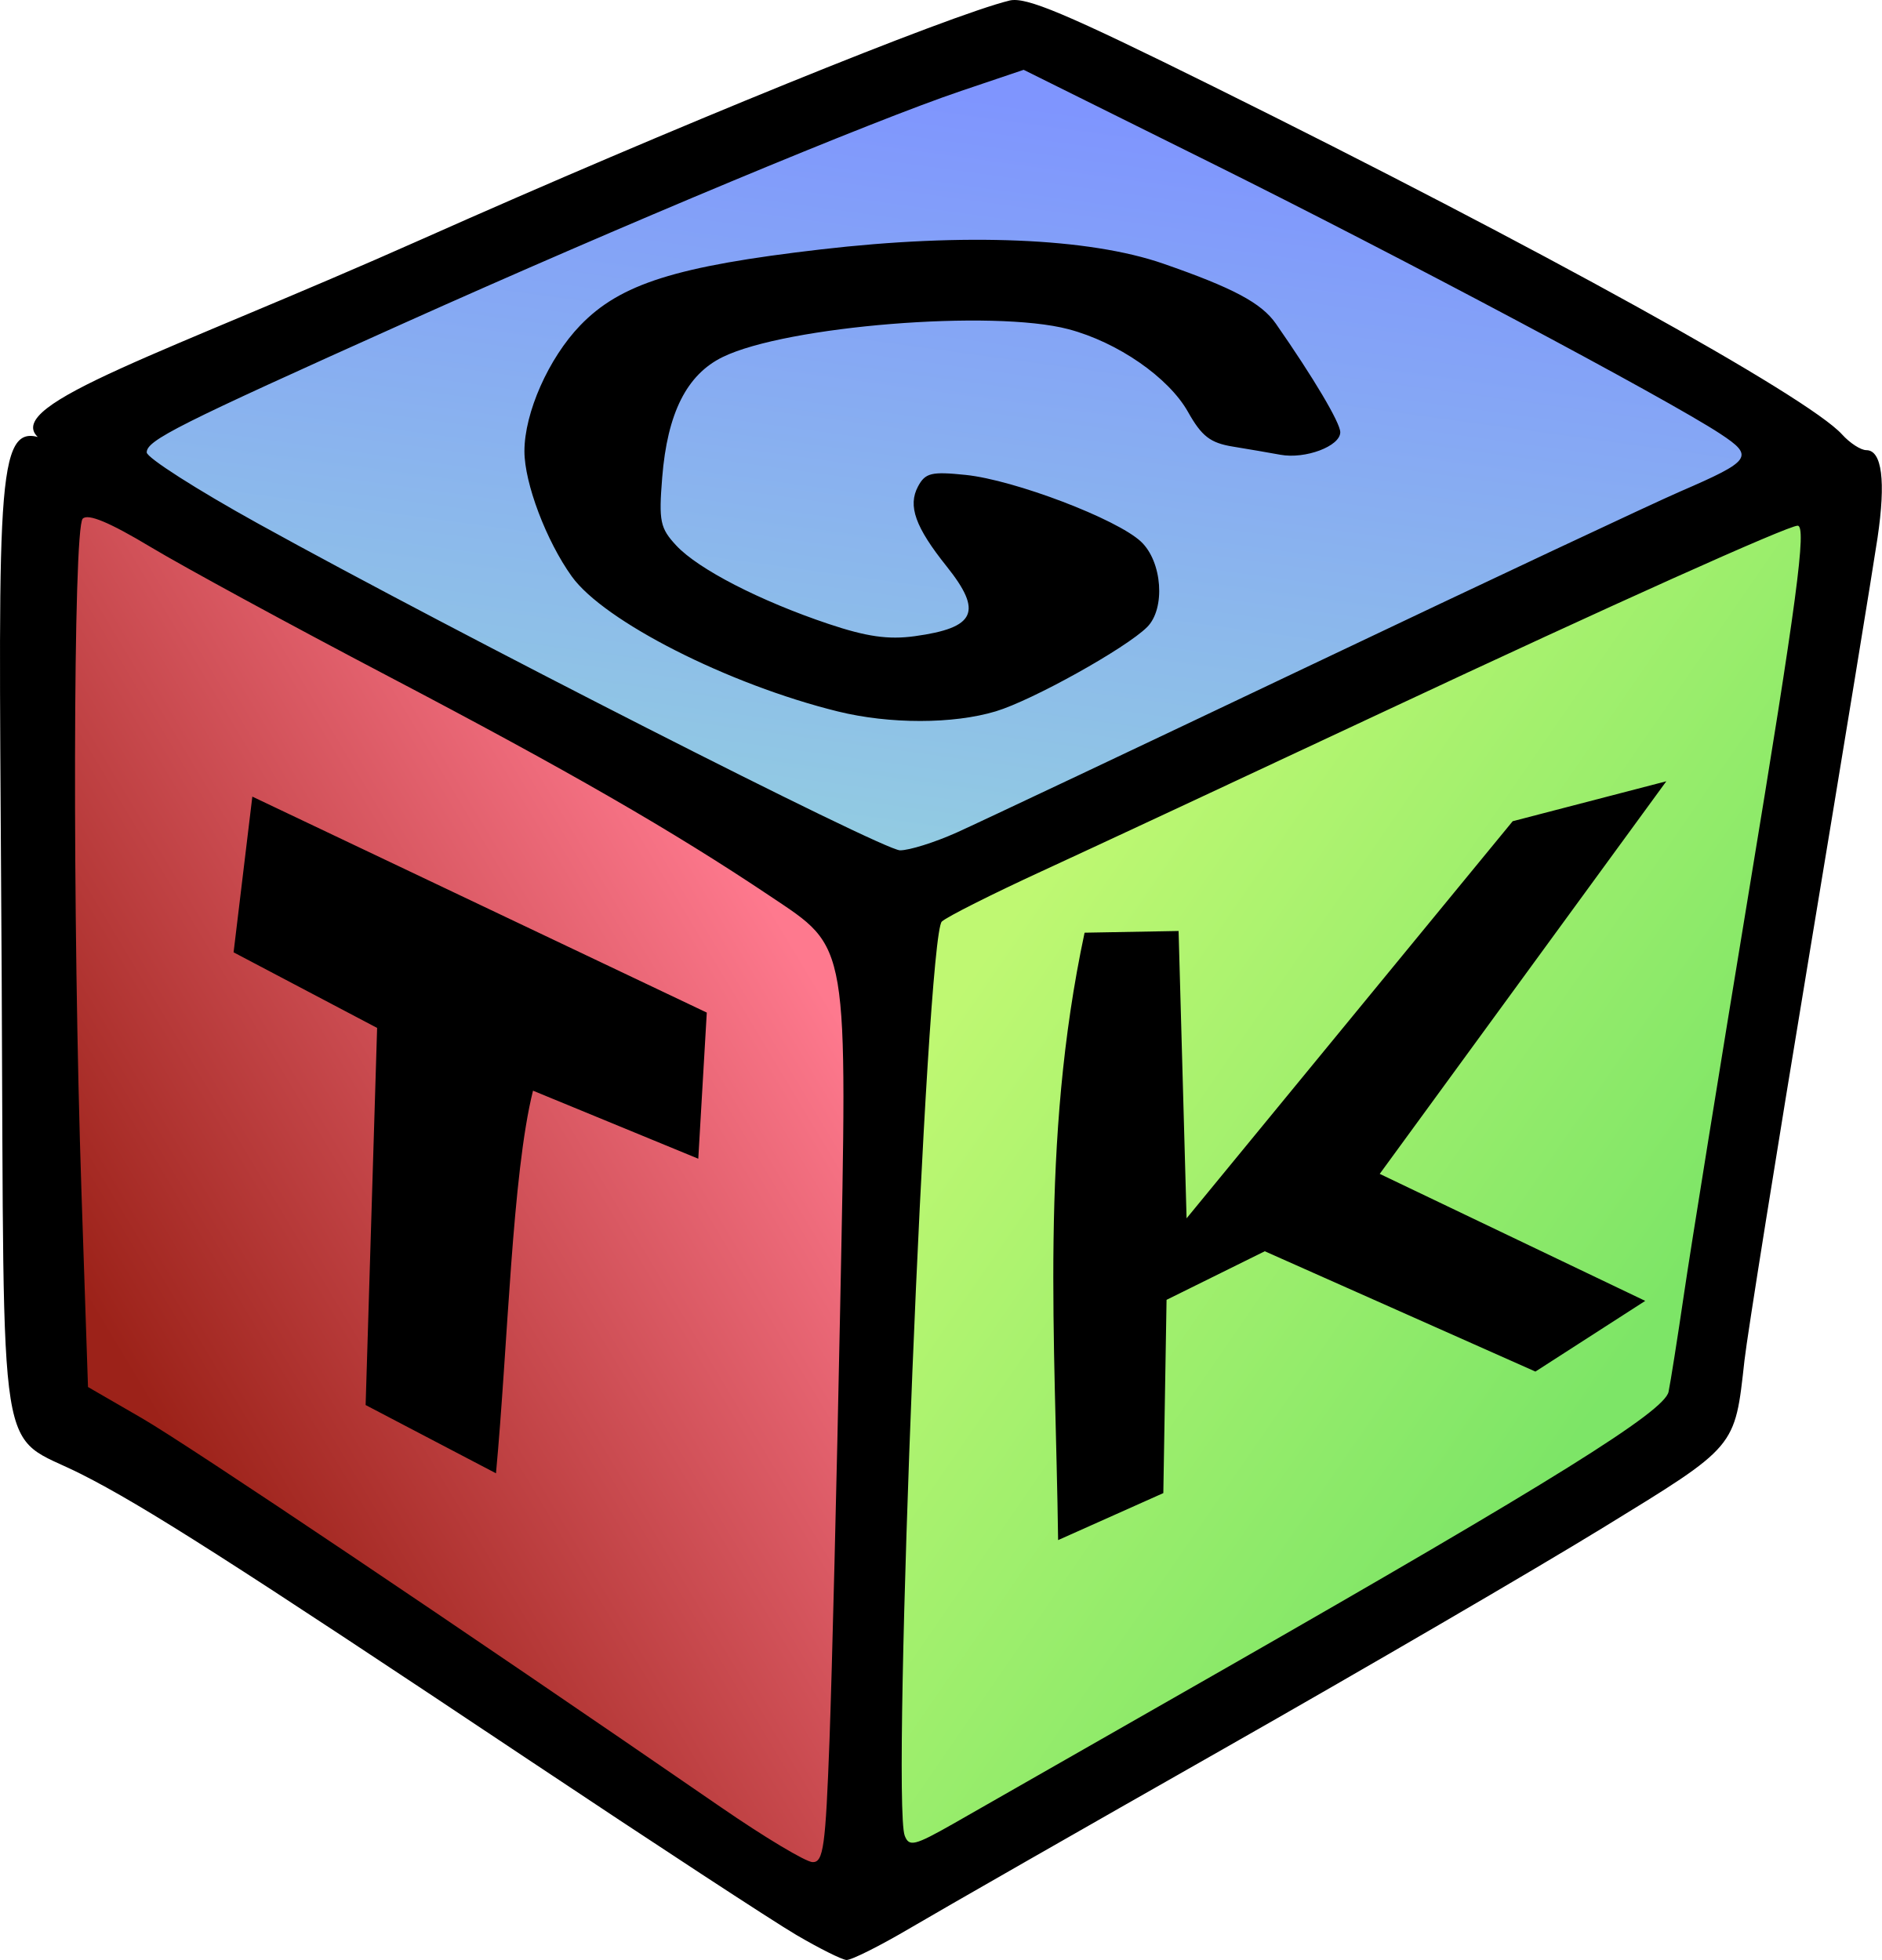
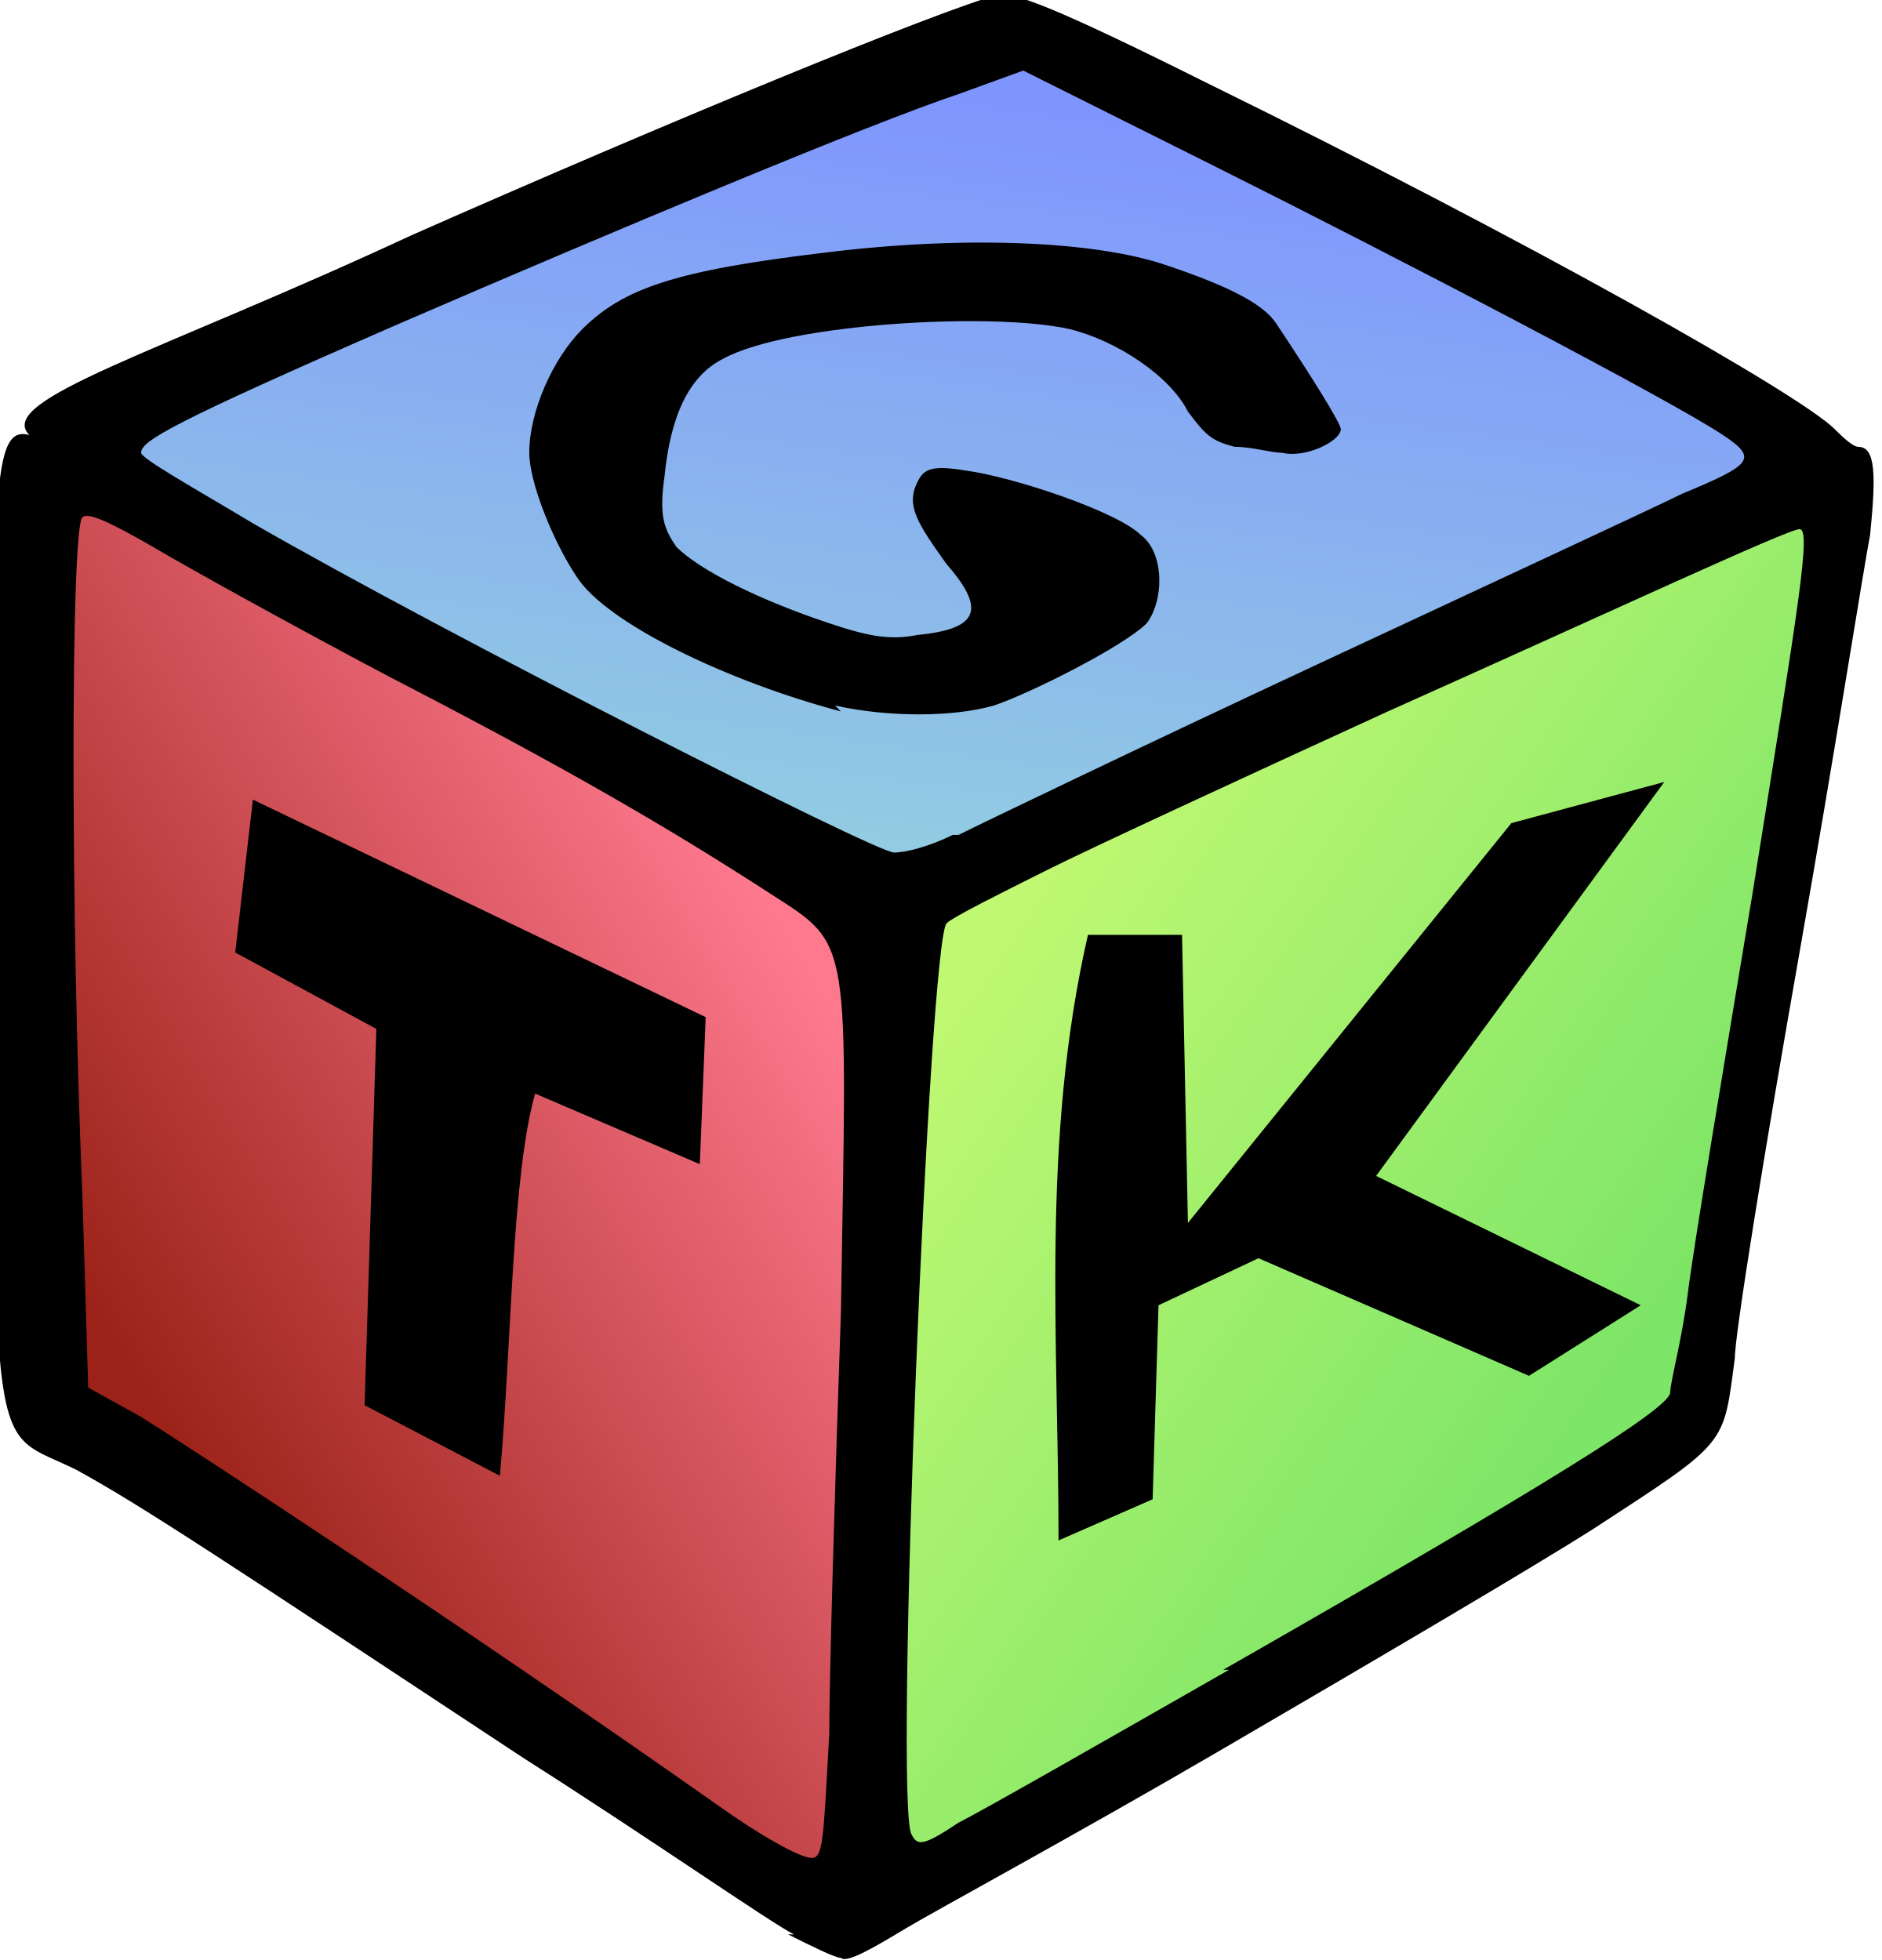
- <svg xmlns="http://www.w3.org/2000/svg" xmlns:xlink="http://www.w3.org/1999/xlink" width="32" height="33.336" version="1.1" id="svg32">
-   <defs id="defs20">
-     <linearGradient id="L0">
-       <stop style="stop-color:#fe798e" id="stop2" />
-       <stop style="stop-color:#9c2219" offset="1" id="stop4" />
+ <svg xmlns="http://www.w3.org/2000/svg" version="1.1" viewBox="0 0 32 33.336">
+   <defs>
+     <linearGradient id="c" x1="-143" x2="-129.5" y1="207.36" y2="108.86" gradientTransform="matrix(.12809 0 0 .12809 33.844 -12.218)" gradientUnits="userSpaceOnUse">
+       <stop stop-color="#92cbe2" offset="0" />
+       <stop stop-color="#7f95fe" offset="1" />
    </linearGradient>
-     <linearGradient id="L1">
-       <stop style="stop-color:#bff872" id="stop7" />
-       <stop style="stop-color:#7de567" offset="1" id="stop9" />
+     <linearGradient id="b" x1="-133.5" x2="-50" y1="221.86" y2="279.36" gradientTransform="matrix(.12809 0 0 .12809 33.844 -12.218)" gradientUnits="userSpaceOnUse">
+       <stop stop-color="#bff872" offset="0" />
+       <stop stop-color="#7de567" offset="1" />
    </linearGradient>
-     <linearGradient id="L2">
-       <stop style="stop-color:#92cbe2" id="stop12" />
-       <stop style="stop-color:#7f95fe" offset="1" id="stop14" />
+     <linearGradient id="a" x1="-157.5" x2="-247.5" y1="222.86" y2="276.86" gradientTransform="matrix(.12809 0 0 .12809 33.844 -12.218)" gradientUnits="userSpaceOnUse">
+       <stop stop-color="#fe798e" offset="0" />
+       <stop stop-color="#9c2219" offset="1" />
    </linearGradient>
-     <linearGradient xlink:href="#L2" id="L3" gradientUnits="userSpaceOnUse" gradientTransform="translate(92.2254,-0.313709)" x1="-143" y1="207.362" x2="-129.5" y2="108.862" />
-     <linearGradient xlink:href="#L1" id="L4" gradientUnits="userSpaceOnUse" gradientTransform="translate(92.2254,-0.313709)" x1="-133.5" y1="221.862" x2="-50" y2="279.362" />
-     <linearGradient xlink:href="#L0" id="L5" gradientUnits="userSpaceOnUse" gradientTransform="translate(92.2254,-0.313709)" x1="-157.5" y1="222.862" x2="-247.5" y2="276.862" />
  </defs>
-   <g transform="matrix(0.128091,0,0,0.128091,22.03069,-12.17847)" id="g30" style="stroke-width:7.807">
-     <path style="fill:url(#L3);stroke-width:7.807" d="M -58.113,213.418 -162.268,151.38 -37.018,100.048 68.131,158.153 Z" id="path22" />
-     <path style="fill:url(#L4);stroke-width:7.807" d="M -51.56,213.592 72.04,159.303 54.304,283.514 -62.141,350.24 Z" id="path24" />
-     <path style="fill:url(#L5);stroke-width:7.807" d="M -59.56,347.188 -164.06,282.966 -163.612,159.326 -55.186,215.493 Z" id="path26" />
-     <path style="fill:#000000;stroke-width:30.474" d="M -66.271,352.006 C -69.305,350.229 -85.325,339.745 -101.872,328.708 -141.065,302.566 -152.917,294.997 -161.226,290.805 -172.474,285.131 -171.422,291.713 -171.768,224.847 -172.091,162.369 -172.882,151.513 -166.981,153.099 -171.597,148.705 -149.89,141.934 -115.912,126.806 -82.718,112.029 -46.043,97.13 -37.99,95.152 -35.804,94.615 -30.586,96.814 -10.914,106.561 32.319,127.982 67.996,147.732 72.549,152.763 73.588,153.911 75.036,154.849 75.767,154.849 77.847,154.849 78.373,158.958 77.258,166.488 76.695,170.29 72.642,195.063 68.251,221.538 63.86,248.013 59.965,272.382 59.596,275.691 58.29,287.411 58.66,286.974 40.743,297.969 31.801,303.456 9.142,316.664 -9.611,327.32 -28.364,337.976 -47.036,348.657 -51.105,351.056 -55.173,353.455 -59.009,355.377 -59.629,355.327 -60.249,355.278 -63.237,353.784 -66.271,352.006 Z M -61.871,326.084 C -61.54,317.121 -60.907,291.511 -60.466,269.173 -59.485,219.578 -59.224,221.125 -69.762,214.062 -82.682,205.404 -96.656,197.356 -120.424,184.883 -133.386,178.081 -147.588,170.356 -151.985,167.716 -157.459,164.429 -160.305,163.24 -161.011,163.946 -162.296,165.23 -162.392,217.126 -161.176,253.401 L -160.31,279.246 -153.153,283.387 C -146.976,286.962 -111.075,311.089 -76.299,335.036 -70.508,339.025 -65.028,342.308 -64.121,342.334 -62.682,342.374 -62.397,340.316 -61.871,326.084 Z M -123.454,281.64 -121.929,231.567 -140.983,221.528 -138.494,200.853 -78.164,229.53 -79.293,248.934 -101.234,239.899 C -104.022,251.087 -104.552,273.562 -106.149,290.704 Z M -9.611,316.771 C 34.174,291.731 48.96,282.507 49.514,279.886 49.768,278.682 50.706,272.733 51.599,266.666 52.491,260.599 56.345,236.699 60.163,213.556 66.552,174.839 67.879,164.878 66.65,164.878 65.353,164.878 41.872,175.431 11.95,189.461 -6.527,198.126 -27.06,207.706 -33.679,210.751 -40.298,213.797 -46.274,216.806 -46.96,217.439 -49.015,219.333 -53.676,334.161 -51.888,338.821 -51.308,340.332 -50.582,340.155 -45.465,337.251 -42.292,335.45 -26.158,326.234 -9.611,316.771 Z M -31.524,299.574 C -31.878,272.995 -33.953,246.76 -28.01,218.921 L -15.531,218.695 -14.47,256.849 28.823,204.12 49.219,198.815 11.171,250.946 46.418,267.811 31.84,277.196 -4.087,261.221 -17.128,267.672 -17.557,293.333 Z M -44.989,205.624 C -42.078,204.317 -20.742,194.228 2.423,183.204 25.589,172.181 47.476,161.892 51.061,160.34 60.543,156.237 60.933,155.674 56.375,152.674 49.354,148.054 13.697,129.081 -11.322,116.654 L -36.098,104.346 -44.415,107.155 C -56.148,111.118 -89.55,125.043 -118.352,137.98 -148.449,151.498 -152.515,153.541 -152.515,155.148 -152.515,155.845 -145.859,160.099 -137.723,164.601 -111.603,179.056 -54.811,207.969 -52.511,207.985 -51.285,207.993 -47.901,206.931 -44.989,205.624 Z M -60.755,189.546 C -75.281,185.967 -91.812,177.576 -96.091,171.61 -99.479,166.886 -102.373,159.23 -102.373,154.993 -102.373,149.884 -99.161,142.637 -94.966,138.283 -89.649,132.764 -82.246,130.426 -63.033,128.195 -43.937,125.979 -27.426,126.664 -17.575,130.081 -8.291,133.302 -4.528,135.307 -2.616,138.054 2.381,145.23 5.933,151.22 5.933,152.468 5.933,154.321 1.294,156.068 -2.013,155.46 -3.434,155.198 -6.269,154.712 -8.314,154.378 -11.324,153.887 -12.459,153.012 -14.277,149.776 -16.853,145.193 -23.607,140.518 -30.152,138.787 -40.151,136.142 -67.599,138.353 -76.053,142.484 -80.829,144.818 -83.397,149.932 -84.083,158.479 -84.551,164.304 -84.363,165.208 -82.206,167.522 -79.285,170.655 -71.092,174.873 -62.007,177.921 -56.945,179.619 -54.059,180.031 -50.575,179.554 -42.463,178.442 -41.492,176.324 -46.322,170.281 -50.488,165.069 -51.499,162.243 -50.121,159.668 -49.155,157.862 -48.348,157.668 -43.789,158.138 -37.329,158.805 -23.729,163.983 -20.519,166.999 -17.694,169.653 -17.247,175.881 -19.705,178.339 -22.507,181.141 -34.948,188.069 -39.8,189.529 -45.458,191.232 -53.885,191.238 -60.755,189.546 Z" id="path28" />
-   </g>
+   <path d="m14.587 15.159-13.341-7.947 16.043-6.575 13.469 7.442z" fill="url(#c)" />
+   <path d="m15.427 15.181 15.832-6.954-2.272 15.91-14.915 8.547z" fill="url(#b)" />
+   <path d="m14.402 32.294-13.385-8.226 0.057-15.837 13.889 7.194z" fill="url(#a)" />
+   <path d="m13.5 32.9c-0.4-0.2-2.4-1.6-4.6-3-5-3.3-6.5-4.3-7.6-4.9-1.4-0.7-1.4 0.1-1.4-8.4 0-8-0.1-9.4 0.6-9.2-0.6-0.6 2.2-1.4 6.5-3.4 4.3-1.9 8.9-3.8 10-4.1 0.3 0 0.9 0.2 3.5 1.5 5.5 2.7 10.1 5.3 10.7 5.9 0.1 0.1 0.3 0.3 0.4 0.3 0.3 0 0.3 0.5 0.2 1.5-0.1 0.5-0.6 3.7-1.2 7.1s-1.1 6.5-1.1 6.9c-0.2 1.5-0.1 1.4-2.4 2.9-1.1 0.7-4 2.4-6.4 3.8-2.4 1.4-4.8 2.7-5.3 3-0.5 0.3-1 0.6-1.1 0.5-0.1 0-0.5-0.2-0.9-0.4zm0.6-3.3c0-1.1 0.1-4.4 0.2-7.3 0.1-6.4 0.2-6.2-1.2-7.1-1.7-1.1-3.4-2.1-6.5-3.7-1.7-0.9-3.5-1.9-4-2.2-0.7-0.4-1.1-0.6-1.2-0.5-0.2 0.2-0.2 6.8 0 11.5l0.1 3.3 0.9 0.5c0.8 0.5 5.4 3.5 9.8 6.6 0.7 0.5 1.4 0.9 1.6 0.9 0.2 0 0.2-0.3 0.3-2.1zm-7.9-5.7 0.2-6.4-2.4-1.3 0.3-2.6 7.7 3.7-0.1 2.5-2.8-1.2c-0.4 1.4-0.4 4.3-0.6 6.5zm14.6 4.5c5.6-3.2 7.5-4.4 7.6-4.7 0-0.2 0.2-0.9 0.3-1.7 0.1-0.8 0.6-3.8 1.1-6.8 0.8-5 1-6.2 0.8-6.2-0.2 0-3.2 1.4-7 3.1-2.4 1.1-5 2.3-5.8 2.7-0.8 0.4-1.6 0.8-1.7 0.9-0.3 0.2-0.9 15-0.6 15.5 0.1 0.2 0.2 0.2 0.8-0.2 0.4-0.2 2.5-1.4 4.6-2.6zm-2.8-2.2c0-3.4-0.3-6.8 0.5-10.3l1.6 0 0.1 4.9 5.5-6.8 2.6-0.7-4.9 6.7 4.5 2.2-1.9 1.2-4.6-2-1.7 0.8-0.1 3.3zm-1.7-12c0.4-0.2 3.1-1.5 6.1-2.9 3-1.4 5.8-2.7 6.2-2.9 1.2-0.5 1.3-0.6 0.7-1-0.9-0.6-5.5-3-8.7-4.6l-3.2-1.6-1.1 0.4c-1.5 0.5-5.8 2.3-9.5 3.9-3.9 1.7-4.4 2-4.4 2.2 0 0.1 0.9 0.6 1.9 1.2 3.3 1.9 10.6 5.6 10.9 5.6 0.2 0 0.6-0.1 1-0.3zm-2-2.1c-1.9-0.5-4-1.5-4.5-2.3-0.4-0.6-0.8-1.6-0.8-2.1 0-0.7 0.4-1.6 0.9-2.1 0.7-0.7 1.6-1 4.1-1.3 2.4-0.3 4.6-0.2 5.8 0.2 1.2 0.4 1.7 0.7 1.9 1 0.6 0.9 1.1 1.7 1.1 1.8 0 0.2-0.6 0.5-1 0.4-0.2 0-0.5-0.1-0.8-0.1-0.4-0.1-0.5-0.2-0.8-0.6-0.3-0.6-1.2-1.2-2-1.4-1.3-0.3-4.8-0.1-5.9 0.5-0.6 0.3-0.9 1-1 2-0.1 0.7 0 0.9 0.2 1.2 0.4 0.4 1.4 0.9 2.6 1.3 0.6 0.2 1 0.3 1.5 0.2 1-0.1 1.2-0.4 0.5-1.2-0.5-0.7-0.7-1-0.5-1.4 0.1-0.2 0.2-0.3 0.8-0.2 0.8 0.1 2.6 0.7 3 1.1 0.4 0.3 0.4 1.1 0.1 1.5-0.4 0.4-2 1.2-2.6 1.4-0.7 0.2-1.8 0.2-2.7 0z" stroke-width="4" />
</svg>
